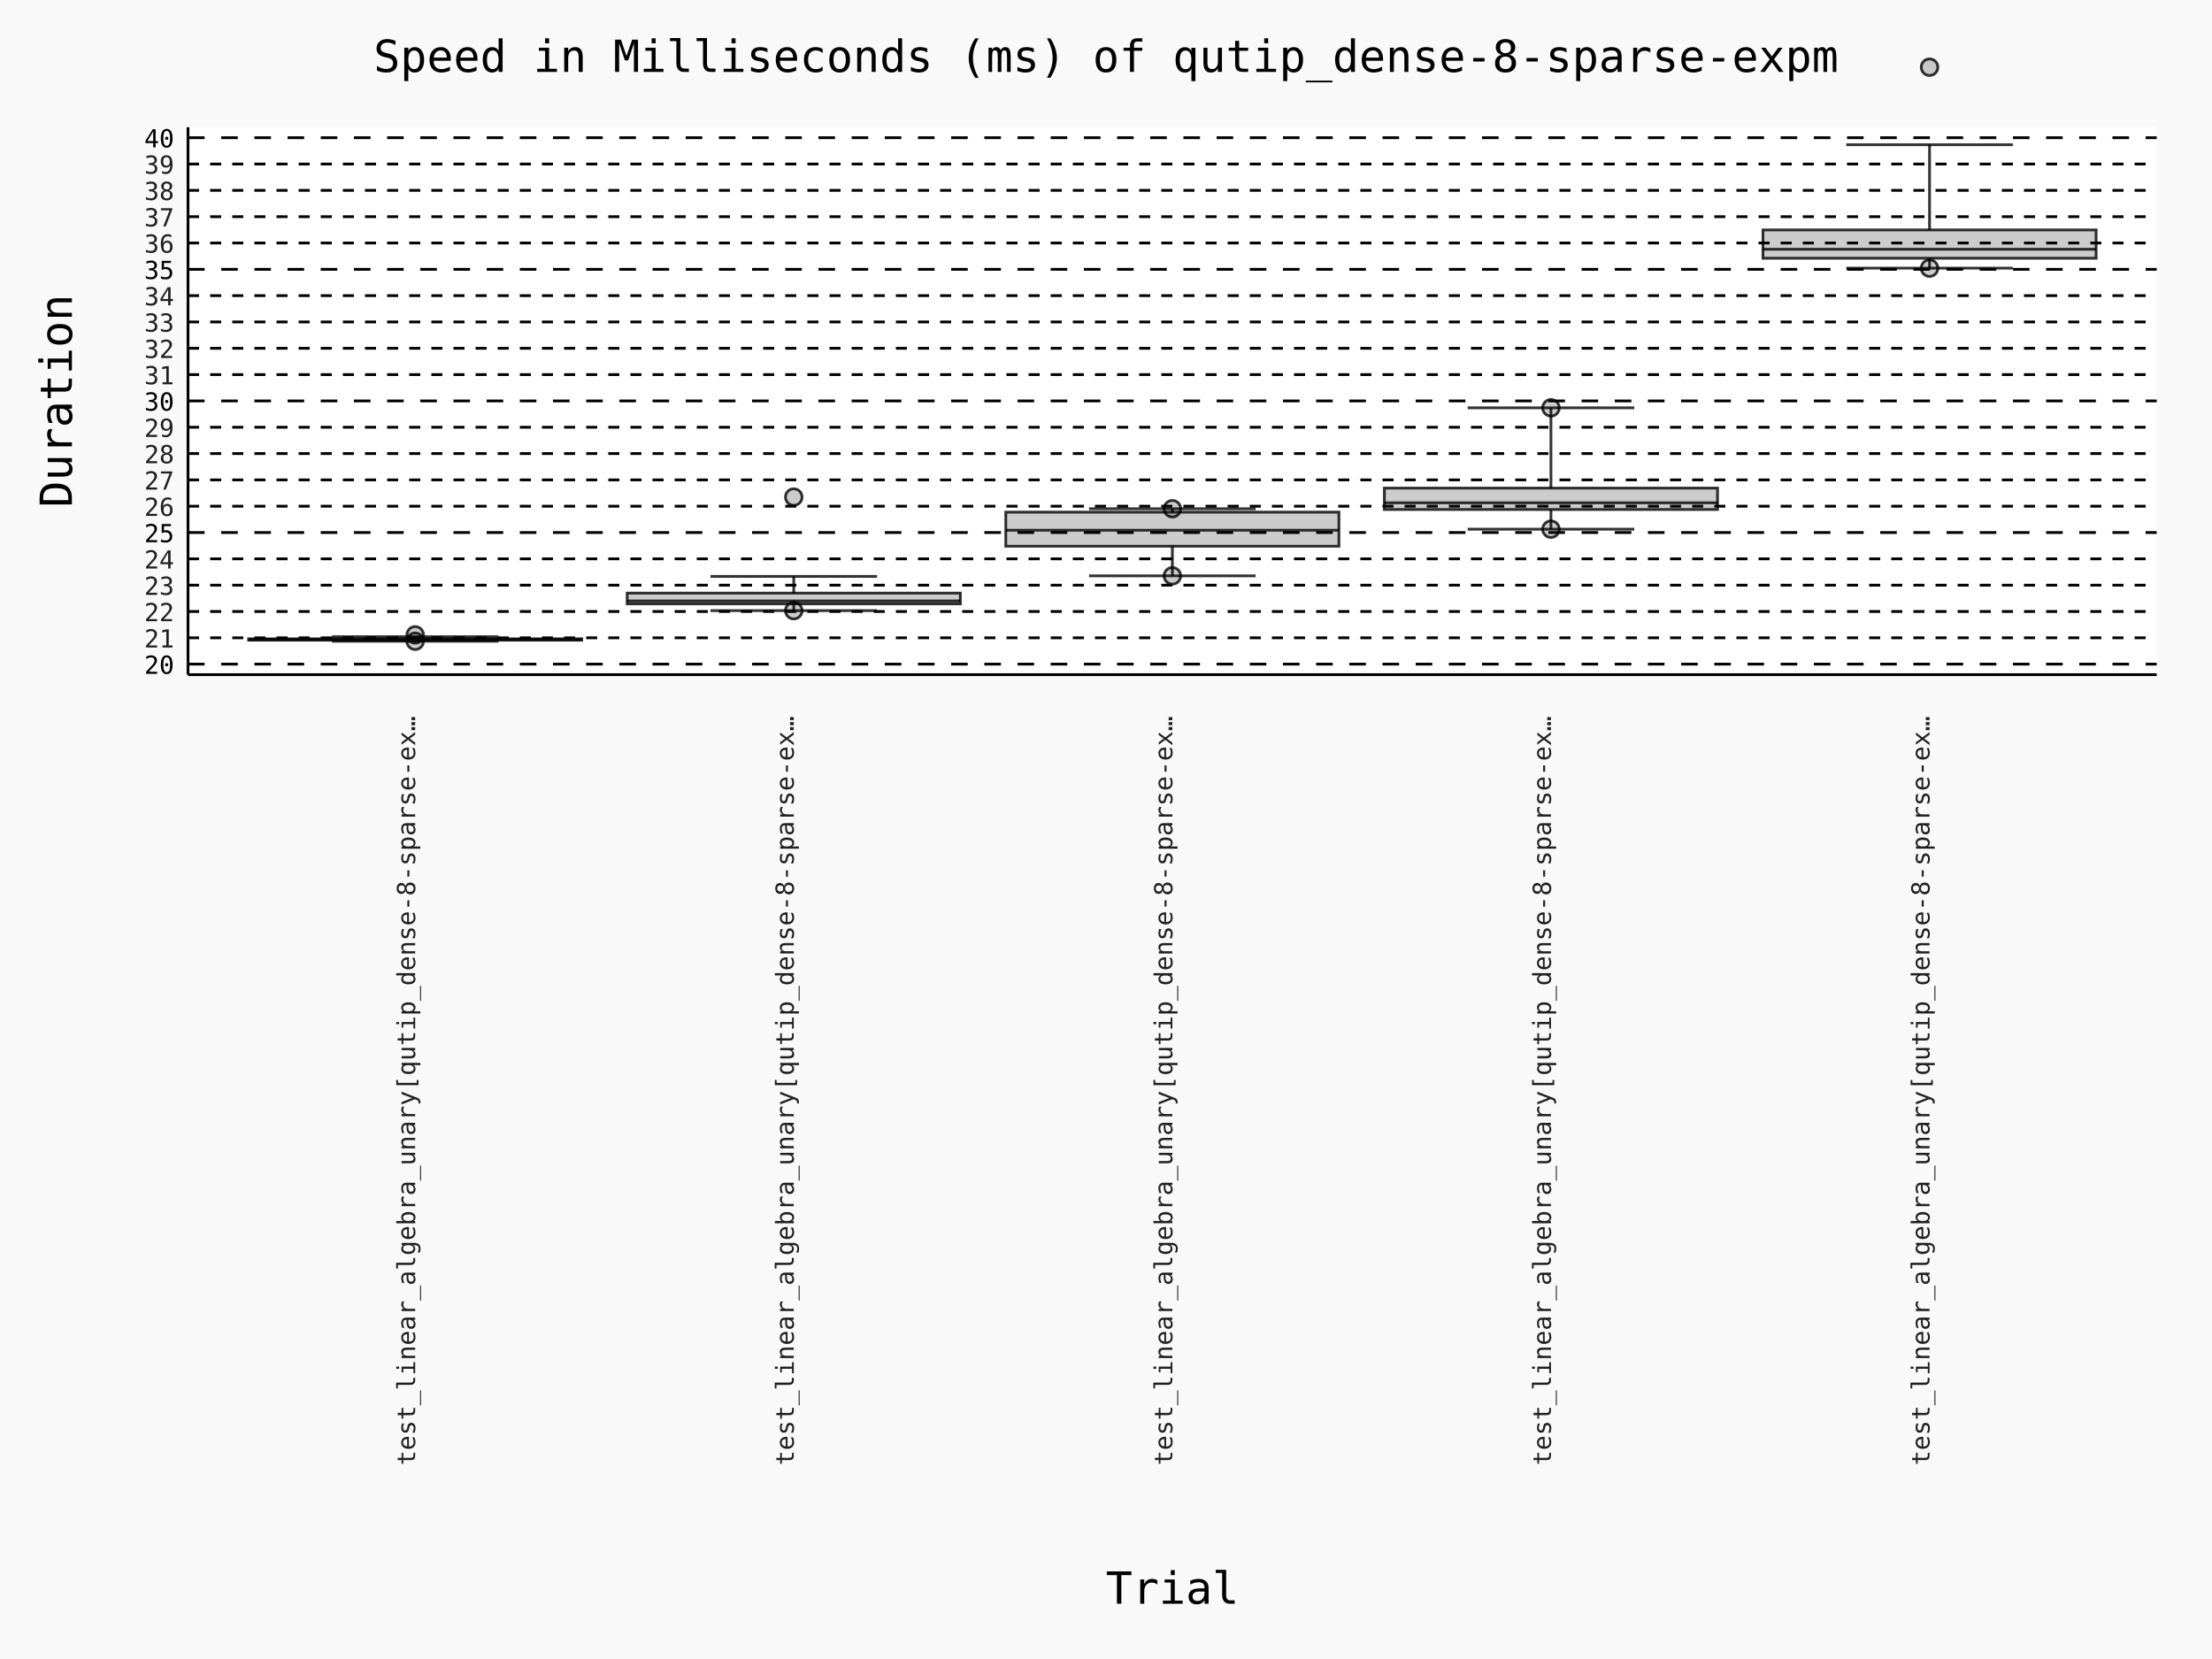
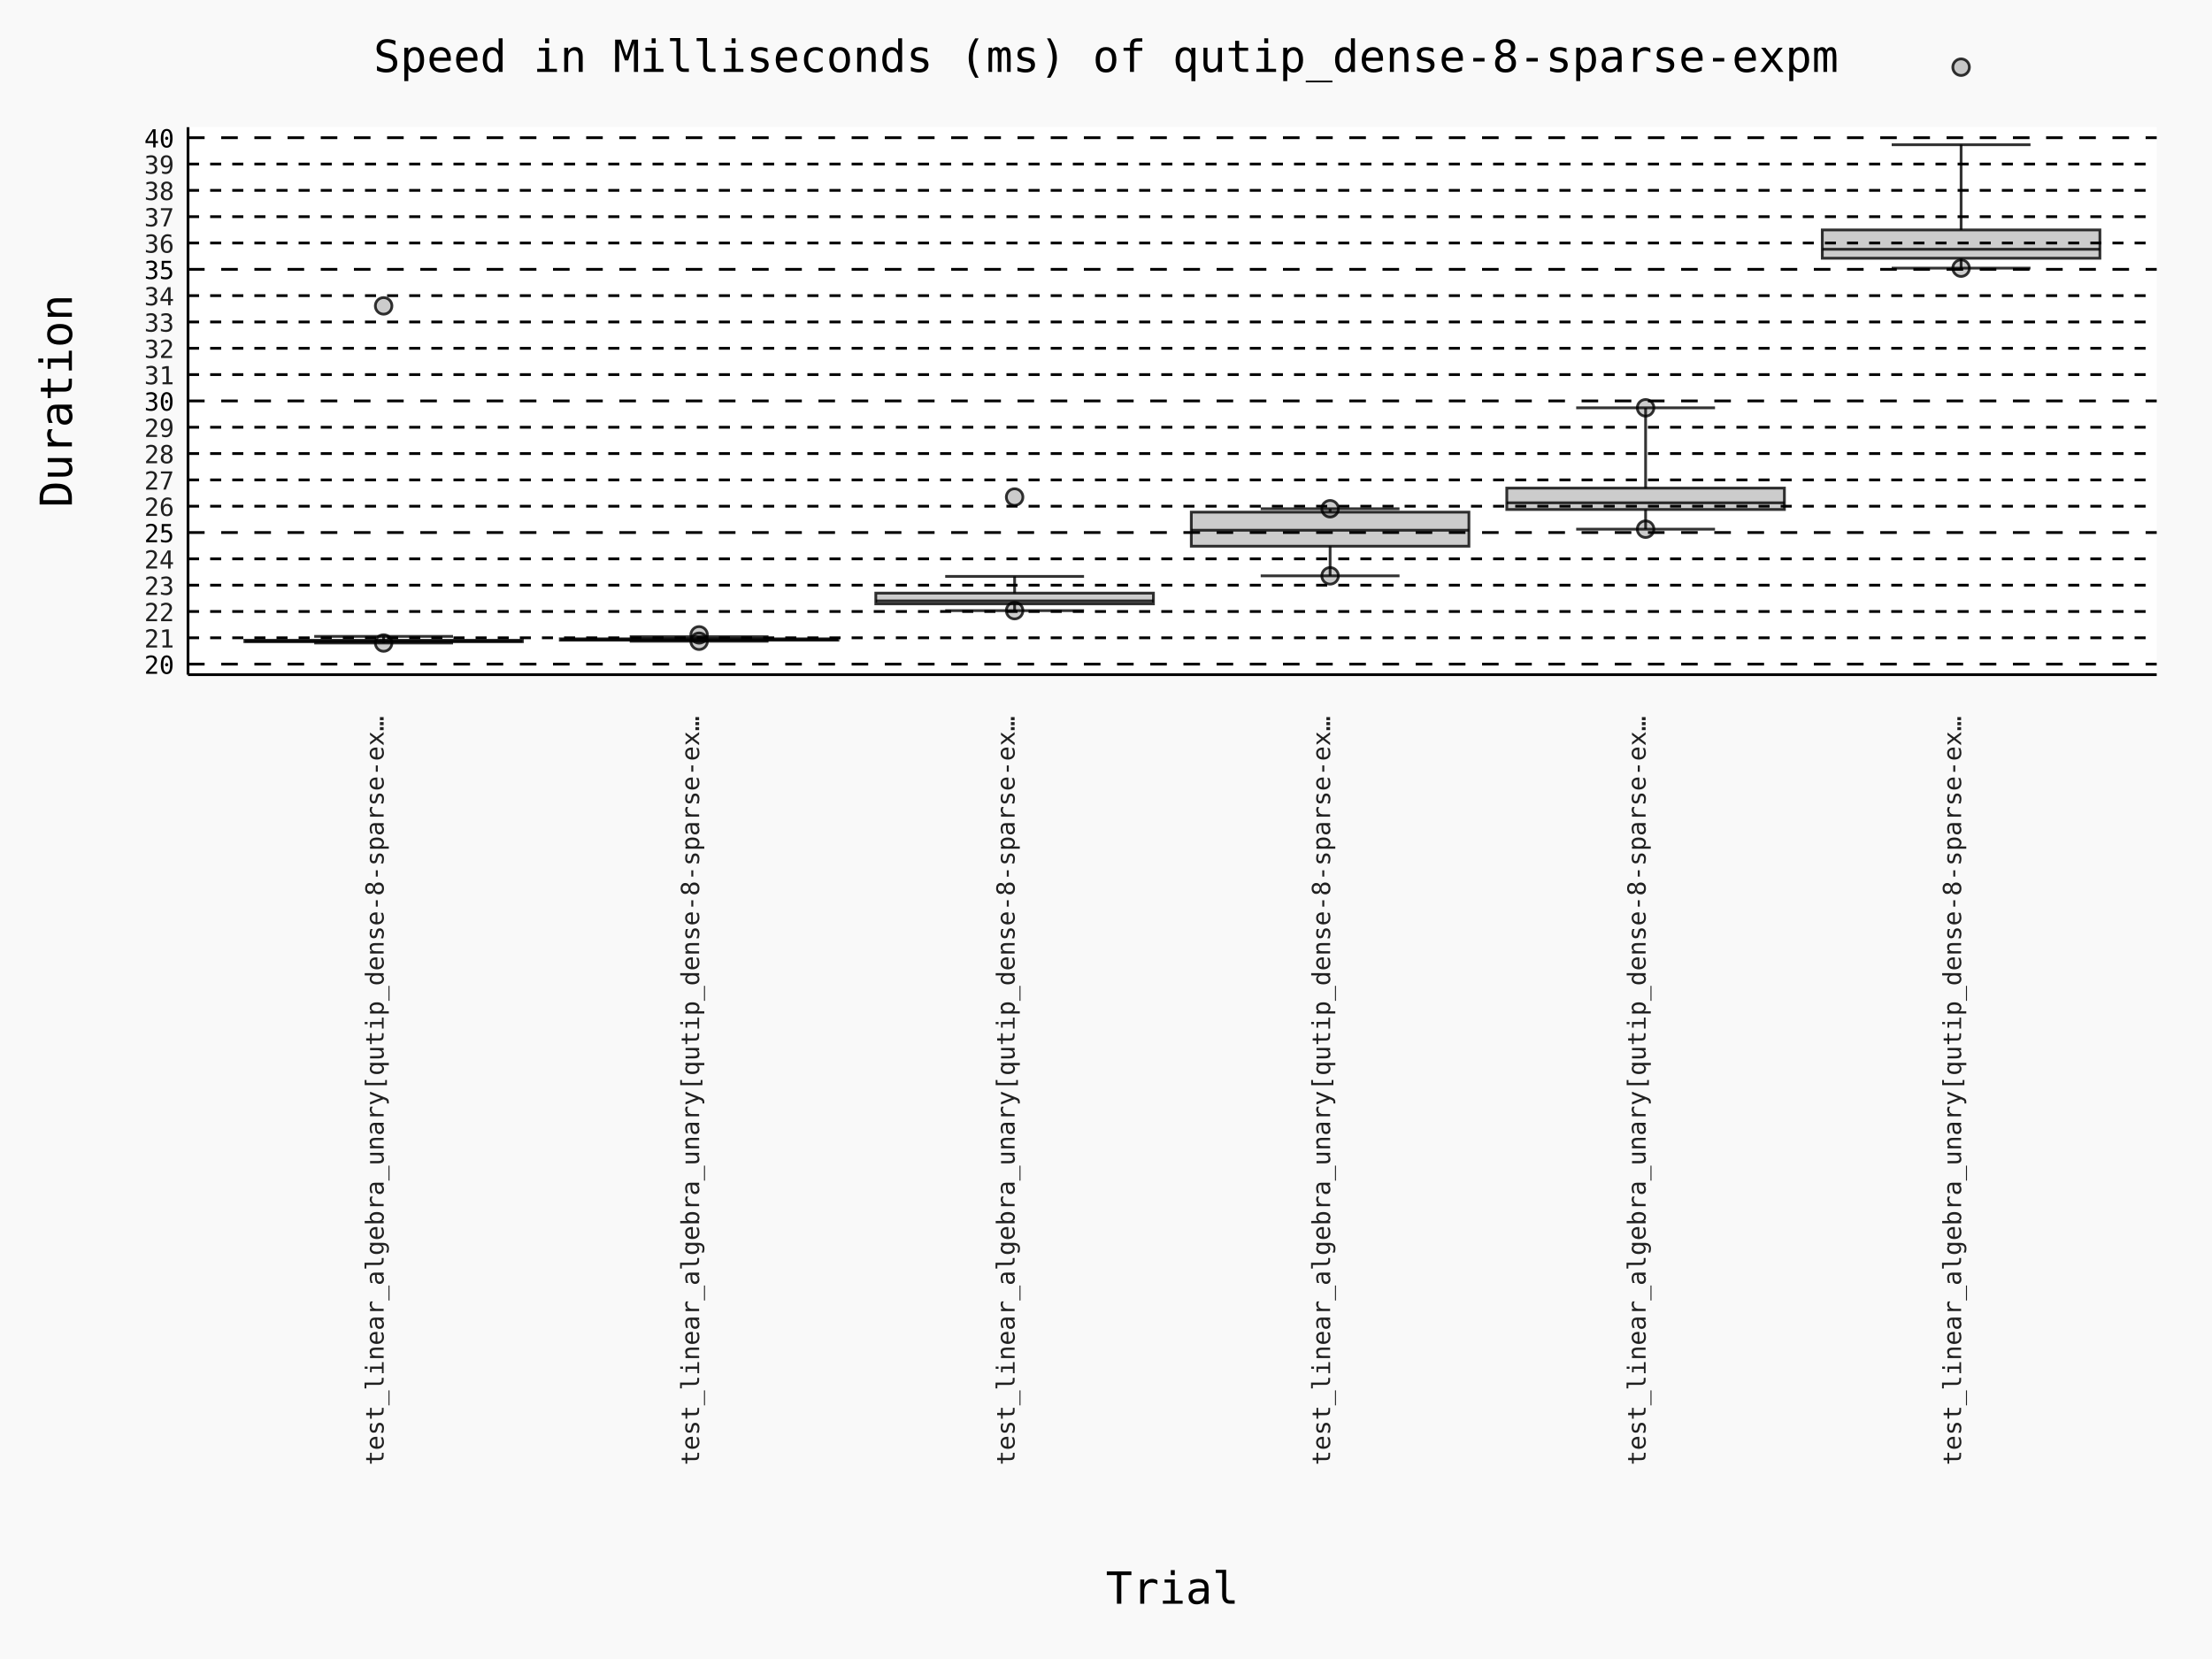
- <svg xmlns="http://www.w3.org/2000/svg" id="chart-bfe42845-8ac8-4f68-b92e-f131b10ce204" class="pygal-chart" viewBox="0 0 800 600">
+ <svg xmlns="http://www.w3.org/2000/svg" id="chart-330ae453-8037-4413-8809-b2a9f167f632" class="pygal-chart" viewBox="0 0 800 600">
  <defs>
-     <style type="text/css">#chart-bfe42845-8ac8-4f68-b92e-f131b10ce204{-webkit-user-select:none;-webkit-font-smoothing:antialiased;font-family:Consolas,"Deja Vu Sans Mono","Bitstream Vera Sans Mono","Courier New",monospace}#chart-bfe42845-8ac8-4f68-b92e-f131b10ce204 .title{font-family:Consolas,"Deja Vu Sans Mono","Bitstream Vera Sans Mono","Courier New",monospace;font-size:16px}#chart-bfe42845-8ac8-4f68-b92e-f131b10ce204 .legends .legend text{font-family:Consolas,"Deja Vu Sans Mono","Bitstream Vera Sans Mono","Courier New",monospace;font-size:14px}#chart-bfe42845-8ac8-4f68-b92e-f131b10ce204 .axis text{font-family:Consolas,"Deja Vu Sans Mono","Bitstream Vera Sans Mono","Courier New",monospace;font-size:10px}#chart-bfe42845-8ac8-4f68-b92e-f131b10ce204 .axis text.major{font-family:Consolas,"Deja Vu Sans Mono","Bitstream Vera Sans Mono","Courier New",monospace;font-size:10px}#chart-bfe42845-8ac8-4f68-b92e-f131b10ce204 .text-overlay text.value{font-family:Consolas,"Deja Vu Sans Mono","Bitstream Vera Sans Mono","Courier New",monospace;font-size:16px}#chart-bfe42845-8ac8-4f68-b92e-f131b10ce204 .text-overlay text.label{font-family:Consolas,"Deja Vu Sans Mono","Bitstream Vera Sans Mono","Courier New",monospace;font-size:10px}#chart-bfe42845-8ac8-4f68-b92e-f131b10ce204 .tooltip{font-family:Consolas,"Deja Vu Sans Mono","Bitstream Vera Sans Mono","Courier New",monospace;font-size:14px}#chart-bfe42845-8ac8-4f68-b92e-f131b10ce204 text.no_data{font-family:Consolas,"Deja Vu Sans Mono","Bitstream Vera Sans Mono","Courier New",monospace;font-size:64px}
- #chart-bfe42845-8ac8-4f68-b92e-f131b10ce204{background-color:rgba(249,249,249,1)}#chart-bfe42845-8ac8-4f68-b92e-f131b10ce204 path,#chart-bfe42845-8ac8-4f68-b92e-f131b10ce204 line,#chart-bfe42845-8ac8-4f68-b92e-f131b10ce204 rect,#chart-bfe42845-8ac8-4f68-b92e-f131b10ce204 circle{-webkit-transition:150ms;-moz-transition:150ms;transition:150ms}#chart-bfe42845-8ac8-4f68-b92e-f131b10ce204 .graph &gt; .background{fill:rgba(249,249,249,1)}#chart-bfe42845-8ac8-4f68-b92e-f131b10ce204 .plot &gt; .background{fill:rgba(255,255,255,1)}#chart-bfe42845-8ac8-4f68-b92e-f131b10ce204 .graph{fill:rgba(0,0,0,.87)}#chart-bfe42845-8ac8-4f68-b92e-f131b10ce204 text.no_data{fill:rgba(0,0,0,1)}#chart-bfe42845-8ac8-4f68-b92e-f131b10ce204 .title{fill:rgba(0,0,0,1)}#chart-bfe42845-8ac8-4f68-b92e-f131b10ce204 .legends .legend text{fill:rgba(0,0,0,.87)}#chart-bfe42845-8ac8-4f68-b92e-f131b10ce204 .legends .legend:hover text{fill:rgba(0,0,0,1)}#chart-bfe42845-8ac8-4f68-b92e-f131b10ce204 .axis .line{stroke:rgba(0,0,0,1)}#chart-bfe42845-8ac8-4f68-b92e-f131b10ce204 .axis .guide.line{stroke:rgba(0,0,0,.54)}#chart-bfe42845-8ac8-4f68-b92e-f131b10ce204 .axis .major.line{stroke:rgba(0,0,0,.87)}#chart-bfe42845-8ac8-4f68-b92e-f131b10ce204 .axis text.major{fill:rgba(0,0,0,1)}#chart-bfe42845-8ac8-4f68-b92e-f131b10ce204 .axis.y .guides:hover .guide.line,#chart-bfe42845-8ac8-4f68-b92e-f131b10ce204 .line-graph .axis.x .guides:hover .guide.line,#chart-bfe42845-8ac8-4f68-b92e-f131b10ce204 .stackedline-graph .axis.x .guides:hover .guide.line,#chart-bfe42845-8ac8-4f68-b92e-f131b10ce204 .xy-graph .axis.x .guides:hover .guide.line{stroke:rgba(0,0,0,1)}#chart-bfe42845-8ac8-4f68-b92e-f131b10ce204 .axis .guides:hover text{fill:rgba(0,0,0,1)}#chart-bfe42845-8ac8-4f68-b92e-f131b10ce204 .reactive{fill-opacity:.7;stroke-opacity:.8;stroke-width:1}#chart-bfe42845-8ac8-4f68-b92e-f131b10ce204 .ci{stroke:rgba(0,0,0,.87)}#chart-bfe42845-8ac8-4f68-b92e-f131b10ce204 .reactive.active,#chart-bfe42845-8ac8-4f68-b92e-f131b10ce204 .active .reactive{fill-opacity:.8;stroke-opacity:.9;stroke-width:4}#chart-bfe42845-8ac8-4f68-b92e-f131b10ce204 .ci .reactive.active{stroke-width:1.5}#chart-bfe42845-8ac8-4f68-b92e-f131b10ce204 .series text{fill:rgba(0,0,0,1)}#chart-bfe42845-8ac8-4f68-b92e-f131b10ce204 .tooltip rect{fill:rgba(255,255,255,1);stroke:rgba(0,0,0,1);-webkit-transition:opacity 150ms;-moz-transition:opacity 150ms;transition:opacity 150ms}#chart-bfe42845-8ac8-4f68-b92e-f131b10ce204 .tooltip .label{fill:rgba(0,0,0,.87)}#chart-bfe42845-8ac8-4f68-b92e-f131b10ce204 .tooltip .label{fill:rgba(0,0,0,.87)}#chart-bfe42845-8ac8-4f68-b92e-f131b10ce204 .tooltip .legend{font-size:.8em;fill:rgba(0,0,0,.54)}#chart-bfe42845-8ac8-4f68-b92e-f131b10ce204 .tooltip .x_label{font-size:.6em;fill:rgba(0,0,0,1)}#chart-bfe42845-8ac8-4f68-b92e-f131b10ce204 .tooltip .xlink{font-size:.5em;text-decoration:underline}#chart-bfe42845-8ac8-4f68-b92e-f131b10ce204 .tooltip .value{font-size:1.5em}#chart-bfe42845-8ac8-4f68-b92e-f131b10ce204 .bound{font-size:.5em}#chart-bfe42845-8ac8-4f68-b92e-f131b10ce204 .max-value{font-size:.75em;fill:rgba(0,0,0,.54)}#chart-bfe42845-8ac8-4f68-b92e-f131b10ce204 .map-element{fill:rgba(255,255,255,1);stroke:rgba(0,0,0,.54) !important}#chart-bfe42845-8ac8-4f68-b92e-f131b10ce204 .map-element .reactive{fill-opacity:inherit;stroke-opacity:inherit}#chart-bfe42845-8ac8-4f68-b92e-f131b10ce204 .color-0,#chart-bfe42845-8ac8-4f68-b92e-f131b10ce204 .color-0 a:visited{stroke:#000000;fill:#000000}#chart-bfe42845-8ac8-4f68-b92e-f131b10ce204 .color-1,#chart-bfe42845-8ac8-4f68-b92e-f131b10ce204 .color-1 a:visited{stroke:#000000;fill:#000000}#chart-bfe42845-8ac8-4f68-b92e-f131b10ce204 .color-2,#chart-bfe42845-8ac8-4f68-b92e-f131b10ce204 .color-2 a:visited{stroke:#000000;fill:#000000}#chart-bfe42845-8ac8-4f68-b92e-f131b10ce204 .color-3,#chart-bfe42845-8ac8-4f68-b92e-f131b10ce204 .color-3 a:visited{stroke:#000000;fill:#000000}#chart-bfe42845-8ac8-4f68-b92e-f131b10ce204 .color-4,#chart-bfe42845-8ac8-4f68-b92e-f131b10ce204 .color-4 a:visited{stroke:#000000;fill:#000000}#chart-bfe42845-8ac8-4f68-b92e-f131b10ce204 .text-overlay .color-0 text{fill:white}#chart-bfe42845-8ac8-4f68-b92e-f131b10ce204 .text-overlay .color-1 text{fill:white}#chart-bfe42845-8ac8-4f68-b92e-f131b10ce204 .text-overlay .color-2 text{fill:white}#chart-bfe42845-8ac8-4f68-b92e-f131b10ce204 .text-overlay .color-3 text{fill:white}#chart-bfe42845-8ac8-4f68-b92e-f131b10ce204 .text-overlay .color-4 text{fill:white}
- #chart-bfe42845-8ac8-4f68-b92e-f131b10ce204 text.no_data{text-anchor:middle}#chart-bfe42845-8ac8-4f68-b92e-f131b10ce204 .guide.line{fill:none}#chart-bfe42845-8ac8-4f68-b92e-f131b10ce204 .centered{text-anchor:middle}#chart-bfe42845-8ac8-4f68-b92e-f131b10ce204 .title{text-anchor:middle}#chart-bfe42845-8ac8-4f68-b92e-f131b10ce204 .legends .legend text{fill-opacity:1}#chart-bfe42845-8ac8-4f68-b92e-f131b10ce204 .axis.x text{text-anchor:middle}#chart-bfe42845-8ac8-4f68-b92e-f131b10ce204 .axis.x:not(.web) text[transform]{text-anchor:start}#chart-bfe42845-8ac8-4f68-b92e-f131b10ce204 .axis.x:not(.web) text[transform].backwards{text-anchor:end}#chart-bfe42845-8ac8-4f68-b92e-f131b10ce204 .axis.y text{text-anchor:end}#chart-bfe42845-8ac8-4f68-b92e-f131b10ce204 .axis.y text[transform].backwards{text-anchor:start}#chart-bfe42845-8ac8-4f68-b92e-f131b10ce204 .axis.y2 text{text-anchor:start}#chart-bfe42845-8ac8-4f68-b92e-f131b10ce204 .axis.y2 text[transform].backwards{text-anchor:end}#chart-bfe42845-8ac8-4f68-b92e-f131b10ce204 .axis .guide.line{stroke-dasharray:4,4;stroke:black}#chart-bfe42845-8ac8-4f68-b92e-f131b10ce204 .axis .major.guide.line{stroke-dasharray:6,6;stroke:black}#chart-bfe42845-8ac8-4f68-b92e-f131b10ce204 .horizontal .axis.y .guide.line,#chart-bfe42845-8ac8-4f68-b92e-f131b10ce204 .horizontal .axis.y2 .guide.line,#chart-bfe42845-8ac8-4f68-b92e-f131b10ce204 .vertical .axis.x .guide.line{opacity:0}#chart-bfe42845-8ac8-4f68-b92e-f131b10ce204 .horizontal .axis.always_show .guide.line,#chart-bfe42845-8ac8-4f68-b92e-f131b10ce204 .vertical .axis.always_show .guide.line{opacity:1 !important}#chart-bfe42845-8ac8-4f68-b92e-f131b10ce204 .axis.y .guides:hover .guide.line,#chart-bfe42845-8ac8-4f68-b92e-f131b10ce204 .axis.y2 .guides:hover .guide.line,#chart-bfe42845-8ac8-4f68-b92e-f131b10ce204 .axis.x .guides:hover .guide.line{opacity:1}#chart-bfe42845-8ac8-4f68-b92e-f131b10ce204 .axis .guides:hover text{opacity:1}#chart-bfe42845-8ac8-4f68-b92e-f131b10ce204 .nofill{fill:none}#chart-bfe42845-8ac8-4f68-b92e-f131b10ce204 .subtle-fill{fill-opacity:.2}#chart-bfe42845-8ac8-4f68-b92e-f131b10ce204 .dot{stroke-width:1px;fill-opacity:1;stroke-opacity:1}#chart-bfe42845-8ac8-4f68-b92e-f131b10ce204 .dot.active{stroke-width:5px}#chart-bfe42845-8ac8-4f68-b92e-f131b10ce204 .dot.negative{fill:transparent}#chart-bfe42845-8ac8-4f68-b92e-f131b10ce204 text,#chart-bfe42845-8ac8-4f68-b92e-f131b10ce204 tspan{stroke:none !important}#chart-bfe42845-8ac8-4f68-b92e-f131b10ce204 .series text.active{opacity:1}#chart-bfe42845-8ac8-4f68-b92e-f131b10ce204 .tooltip rect{fill-opacity:.95;stroke-width:.5}#chart-bfe42845-8ac8-4f68-b92e-f131b10ce204 .tooltip text{fill-opacity:1}#chart-bfe42845-8ac8-4f68-b92e-f131b10ce204 .showable{visibility:hidden}#chart-bfe42845-8ac8-4f68-b92e-f131b10ce204 .showable.shown{visibility:visible}#chart-bfe42845-8ac8-4f68-b92e-f131b10ce204 .gauge-background{fill:rgba(229,229,229,1);stroke:none}#chart-bfe42845-8ac8-4f68-b92e-f131b10ce204 .bg-lines{stroke:rgba(249,249,249,1);stroke-width:2px}
+     <style type="text/css">#chart-330ae453-8037-4413-8809-b2a9f167f632{-webkit-user-select:none;-webkit-font-smoothing:antialiased;font-family:Consolas,"Deja Vu Sans Mono","Bitstream Vera Sans Mono","Courier New",monospace}#chart-330ae453-8037-4413-8809-b2a9f167f632 .title{font-family:Consolas,"Deja Vu Sans Mono","Bitstream Vera Sans Mono","Courier New",monospace;font-size:16px}#chart-330ae453-8037-4413-8809-b2a9f167f632 .legends .legend text{font-family:Consolas,"Deja Vu Sans Mono","Bitstream Vera Sans Mono","Courier New",monospace;font-size:14px}#chart-330ae453-8037-4413-8809-b2a9f167f632 .axis text{font-family:Consolas,"Deja Vu Sans Mono","Bitstream Vera Sans Mono","Courier New",monospace;font-size:10px}#chart-330ae453-8037-4413-8809-b2a9f167f632 .axis text.major{font-family:Consolas,"Deja Vu Sans Mono","Bitstream Vera Sans Mono","Courier New",monospace;font-size:10px}#chart-330ae453-8037-4413-8809-b2a9f167f632 .text-overlay text.value{font-family:Consolas,"Deja Vu Sans Mono","Bitstream Vera Sans Mono","Courier New",monospace;font-size:16px}#chart-330ae453-8037-4413-8809-b2a9f167f632 .text-overlay text.label{font-family:Consolas,"Deja Vu Sans Mono","Bitstream Vera Sans Mono","Courier New",monospace;font-size:10px}#chart-330ae453-8037-4413-8809-b2a9f167f632 .tooltip{font-family:Consolas,"Deja Vu Sans Mono","Bitstream Vera Sans Mono","Courier New",monospace;font-size:14px}#chart-330ae453-8037-4413-8809-b2a9f167f632 text.no_data{font-family:Consolas,"Deja Vu Sans Mono","Bitstream Vera Sans Mono","Courier New",monospace;font-size:64px}
+ #chart-330ae453-8037-4413-8809-b2a9f167f632{background-color:rgba(249,249,249,1)}#chart-330ae453-8037-4413-8809-b2a9f167f632 path,#chart-330ae453-8037-4413-8809-b2a9f167f632 line,#chart-330ae453-8037-4413-8809-b2a9f167f632 rect,#chart-330ae453-8037-4413-8809-b2a9f167f632 circle{-webkit-transition:150ms;-moz-transition:150ms;transition:150ms}#chart-330ae453-8037-4413-8809-b2a9f167f632 .graph &gt; .background{fill:rgba(249,249,249,1)}#chart-330ae453-8037-4413-8809-b2a9f167f632 .plot &gt; .background{fill:rgba(255,255,255,1)}#chart-330ae453-8037-4413-8809-b2a9f167f632 .graph{fill:rgba(0,0,0,.87)}#chart-330ae453-8037-4413-8809-b2a9f167f632 text.no_data{fill:rgba(0,0,0,1)}#chart-330ae453-8037-4413-8809-b2a9f167f632 .title{fill:rgba(0,0,0,1)}#chart-330ae453-8037-4413-8809-b2a9f167f632 .legends .legend text{fill:rgba(0,0,0,.87)}#chart-330ae453-8037-4413-8809-b2a9f167f632 .legends .legend:hover text{fill:rgba(0,0,0,1)}#chart-330ae453-8037-4413-8809-b2a9f167f632 .axis .line{stroke:rgba(0,0,0,1)}#chart-330ae453-8037-4413-8809-b2a9f167f632 .axis .guide.line{stroke:rgba(0,0,0,.54)}#chart-330ae453-8037-4413-8809-b2a9f167f632 .axis .major.line{stroke:rgba(0,0,0,.87)}#chart-330ae453-8037-4413-8809-b2a9f167f632 .axis text.major{fill:rgba(0,0,0,1)}#chart-330ae453-8037-4413-8809-b2a9f167f632 .axis.y .guides:hover .guide.line,#chart-330ae453-8037-4413-8809-b2a9f167f632 .line-graph .axis.x .guides:hover .guide.line,#chart-330ae453-8037-4413-8809-b2a9f167f632 .stackedline-graph .axis.x .guides:hover .guide.line,#chart-330ae453-8037-4413-8809-b2a9f167f632 .xy-graph .axis.x .guides:hover .guide.line{stroke:rgba(0,0,0,1)}#chart-330ae453-8037-4413-8809-b2a9f167f632 .axis .guides:hover text{fill:rgba(0,0,0,1)}#chart-330ae453-8037-4413-8809-b2a9f167f632 .reactive{fill-opacity:.7;stroke-opacity:.8;stroke-width:1}#chart-330ae453-8037-4413-8809-b2a9f167f632 .ci{stroke:rgba(0,0,0,.87)}#chart-330ae453-8037-4413-8809-b2a9f167f632 .reactive.active,#chart-330ae453-8037-4413-8809-b2a9f167f632 .active .reactive{fill-opacity:.8;stroke-opacity:.9;stroke-width:4}#chart-330ae453-8037-4413-8809-b2a9f167f632 .ci .reactive.active{stroke-width:1.5}#chart-330ae453-8037-4413-8809-b2a9f167f632 .series text{fill:rgba(0,0,0,1)}#chart-330ae453-8037-4413-8809-b2a9f167f632 .tooltip rect{fill:rgba(255,255,255,1);stroke:rgba(0,0,0,1);-webkit-transition:opacity 150ms;-moz-transition:opacity 150ms;transition:opacity 150ms}#chart-330ae453-8037-4413-8809-b2a9f167f632 .tooltip .label{fill:rgba(0,0,0,.87)}#chart-330ae453-8037-4413-8809-b2a9f167f632 .tooltip .label{fill:rgba(0,0,0,.87)}#chart-330ae453-8037-4413-8809-b2a9f167f632 .tooltip .legend{font-size:.8em;fill:rgba(0,0,0,.54)}#chart-330ae453-8037-4413-8809-b2a9f167f632 .tooltip .x_label{font-size:.6em;fill:rgba(0,0,0,1)}#chart-330ae453-8037-4413-8809-b2a9f167f632 .tooltip .xlink{font-size:.5em;text-decoration:underline}#chart-330ae453-8037-4413-8809-b2a9f167f632 .tooltip .value{font-size:1.5em}#chart-330ae453-8037-4413-8809-b2a9f167f632 .bound{font-size:.5em}#chart-330ae453-8037-4413-8809-b2a9f167f632 .max-value{font-size:.75em;fill:rgba(0,0,0,.54)}#chart-330ae453-8037-4413-8809-b2a9f167f632 .map-element{fill:rgba(255,255,255,1);stroke:rgba(0,0,0,.54) !important}#chart-330ae453-8037-4413-8809-b2a9f167f632 .map-element .reactive{fill-opacity:inherit;stroke-opacity:inherit}#chart-330ae453-8037-4413-8809-b2a9f167f632 .color-0,#chart-330ae453-8037-4413-8809-b2a9f167f632 .color-0 a:visited{stroke:#000000;fill:#000000}#chart-330ae453-8037-4413-8809-b2a9f167f632 .color-1,#chart-330ae453-8037-4413-8809-b2a9f167f632 .color-1 a:visited{stroke:#000000;fill:#000000}#chart-330ae453-8037-4413-8809-b2a9f167f632 .color-2,#chart-330ae453-8037-4413-8809-b2a9f167f632 .color-2 a:visited{stroke:#000000;fill:#000000}#chart-330ae453-8037-4413-8809-b2a9f167f632 .color-3,#chart-330ae453-8037-4413-8809-b2a9f167f632 .color-3 a:visited{stroke:#000000;fill:#000000}#chart-330ae453-8037-4413-8809-b2a9f167f632 .color-4,#chart-330ae453-8037-4413-8809-b2a9f167f632 .color-4 a:visited{stroke:#000000;fill:#000000}#chart-330ae453-8037-4413-8809-b2a9f167f632 .color-5,#chart-330ae453-8037-4413-8809-b2a9f167f632 .color-5 a:visited{stroke:#000000;fill:#000000}#chart-330ae453-8037-4413-8809-b2a9f167f632 .text-overlay .color-0 text{fill:white}#chart-330ae453-8037-4413-8809-b2a9f167f632 .text-overlay .color-1 text{fill:white}#chart-330ae453-8037-4413-8809-b2a9f167f632 .text-overlay .color-2 text{fill:white}#chart-330ae453-8037-4413-8809-b2a9f167f632 .text-overlay .color-3 text{fill:white}#chart-330ae453-8037-4413-8809-b2a9f167f632 .text-overlay .color-4 text{fill:white}#chart-330ae453-8037-4413-8809-b2a9f167f632 .text-overlay .color-5 text{fill:white}
+ #chart-330ae453-8037-4413-8809-b2a9f167f632 text.no_data{text-anchor:middle}#chart-330ae453-8037-4413-8809-b2a9f167f632 .guide.line{fill:none}#chart-330ae453-8037-4413-8809-b2a9f167f632 .centered{text-anchor:middle}#chart-330ae453-8037-4413-8809-b2a9f167f632 .title{text-anchor:middle}#chart-330ae453-8037-4413-8809-b2a9f167f632 .legends .legend text{fill-opacity:1}#chart-330ae453-8037-4413-8809-b2a9f167f632 .axis.x text{text-anchor:middle}#chart-330ae453-8037-4413-8809-b2a9f167f632 .axis.x:not(.web) text[transform]{text-anchor:start}#chart-330ae453-8037-4413-8809-b2a9f167f632 .axis.x:not(.web) text[transform].backwards{text-anchor:end}#chart-330ae453-8037-4413-8809-b2a9f167f632 .axis.y text{text-anchor:end}#chart-330ae453-8037-4413-8809-b2a9f167f632 .axis.y text[transform].backwards{text-anchor:start}#chart-330ae453-8037-4413-8809-b2a9f167f632 .axis.y2 text{text-anchor:start}#chart-330ae453-8037-4413-8809-b2a9f167f632 .axis.y2 text[transform].backwards{text-anchor:end}#chart-330ae453-8037-4413-8809-b2a9f167f632 .axis .guide.line{stroke-dasharray:4,4;stroke:black}#chart-330ae453-8037-4413-8809-b2a9f167f632 .axis .major.guide.line{stroke-dasharray:6,6;stroke:black}#chart-330ae453-8037-4413-8809-b2a9f167f632 .horizontal .axis.y .guide.line,#chart-330ae453-8037-4413-8809-b2a9f167f632 .horizontal .axis.y2 .guide.line,#chart-330ae453-8037-4413-8809-b2a9f167f632 .vertical .axis.x .guide.line{opacity:0}#chart-330ae453-8037-4413-8809-b2a9f167f632 .horizontal .axis.always_show .guide.line,#chart-330ae453-8037-4413-8809-b2a9f167f632 .vertical .axis.always_show .guide.line{opacity:1 !important}#chart-330ae453-8037-4413-8809-b2a9f167f632 .axis.y .guides:hover .guide.line,#chart-330ae453-8037-4413-8809-b2a9f167f632 .axis.y2 .guides:hover .guide.line,#chart-330ae453-8037-4413-8809-b2a9f167f632 .axis.x .guides:hover .guide.line{opacity:1}#chart-330ae453-8037-4413-8809-b2a9f167f632 .axis .guides:hover text{opacity:1}#chart-330ae453-8037-4413-8809-b2a9f167f632 .nofill{fill:none}#chart-330ae453-8037-4413-8809-b2a9f167f632 .subtle-fill{fill-opacity:.2}#chart-330ae453-8037-4413-8809-b2a9f167f632 .dot{stroke-width:1px;fill-opacity:1;stroke-opacity:1}#chart-330ae453-8037-4413-8809-b2a9f167f632 .dot.active{stroke-width:5px}#chart-330ae453-8037-4413-8809-b2a9f167f632 .dot.negative{fill:transparent}#chart-330ae453-8037-4413-8809-b2a9f167f632 text,#chart-330ae453-8037-4413-8809-b2a9f167f632 tspan{stroke:none !important}#chart-330ae453-8037-4413-8809-b2a9f167f632 .series text.active{opacity:1}#chart-330ae453-8037-4413-8809-b2a9f167f632 .tooltip rect{fill-opacity:.95;stroke-width:.5}#chart-330ae453-8037-4413-8809-b2a9f167f632 .tooltip text{fill-opacity:1}#chart-330ae453-8037-4413-8809-b2a9f167f632 .showable{visibility:hidden}#chart-330ae453-8037-4413-8809-b2a9f167f632 .showable.shown{visibility:visible}#chart-330ae453-8037-4413-8809-b2a9f167f632 .gauge-background{fill:rgba(229,229,229,1);stroke:none}#chart-330ae453-8037-4413-8809-b2a9f167f632 .bg-lines{stroke:rgba(249,249,249,1);stroke-width:2px}
.tooltip .value{font-size:1em !important}.axis text{font-size:9px !important}</style>
  </defs>
  <g class="graph custombox-graph vertical">
    <rect x="0" y="0" width="800" height="600" class="background" />
    <g transform="translate(68, 46)" class="plot">
      <rect x="0" y="0" width="712.0" height="198.0" class="background" />
      <g class="axis y always_show">
        <path d="M0 198 h712" class="line" />
        <g class="guides">
          <path d="M0 194.192 h712" class="major guide line" />
          <text x="-5" y="197.692" class="major">20</text>
        </g>
        <g class="guides">
          <path d="M0 184.673 h712" class="guide line" />
          <text x="-5" y="188.173" class="">21</text>
        </g>
        <g class="guides">
          <path d="M0 175.154 h712" class="guide line" />
          <text x="-5" y="178.654" class="">22</text>
        </g>
        <g class="guides">
          <path d="M0 165.635 h712" class="guide line" />
          <text x="-5" y="169.135" class="">23</text>
        </g>
        <g class="guides">
          <path d="M0 156.115 h712" class="guide line" />
          <text x="-5" y="159.615" class="">24</text>
        </g>
        <g class="guides">
          <path d="M0 146.596 h712" class="major guide line" />
          <text x="-5" y="150.096" class="major">25</text>
        </g>
        <g class="guides">
          <path d="M0 137.077 h712" class="guide line" />
          <text x="-5" y="140.577" class="">26</text>
        </g>
        <g class="guides">
          <path d="M0 127.558 h712" class="guide line" />
          <text x="-5" y="131.058" class="">27</text>
        </g>
        <g class="guides">
          <path d="M0 118.038 h712" class="guide line" />
          <text x="-5" y="121.538" class="">28</text>
        </g>
        <g class="guides">
          <path d="M0 108.519 h712" class="guide line" />
          <text x="-5" y="112.019" class="">29</text>
        </g>
        <g class="guides">
          <path d="M0 99 h712" class="major guide line" />
          <text x="-5" y="102.5" class="major">30</text>
        </g>
        <g class="guides">
          <path d="M0 89.481 h712" class="guide line" />
          <text x="-5" y="92.981" class="">31</text>
        </g>
        <g class="guides">
          <path d="M0 79.962 h712" class="guide line" />
          <text x="-5" y="83.462" class="">32</text>
        </g>
        <g class="guides">
          <path d="M0 70.442 h712" class="guide line" />
          <text x="-5" y="73.942" class="">33</text>
        </g>
        <g class="guides">
          <path d="M0 60.923 h712" class="guide line" />
          <text x="-5" y="64.423" class="">34</text>
        </g>
        <g class="guides">
          <path d="M0 51.404 h712" class="major guide line" />
          <text x="-5" y="54.904" class="major">35</text>
        </g>
        <g class="guides">
          <path d="M0 41.885 h712" class="guide line" />
          <text x="-5" y="45.385" class="">36</text>
        </g>
        <g class="guides">
          <path d="M0 32.365 h712" class="guide line" />
          <text x="-5" y="35.865" class="">37</text>
        </g>
        <g class="guides">
          <path d="M0 22.846 h712" class="guide line" />
          <text x="-5" y="26.346" class="">38</text>
        </g>
        <g class="guides">
          <path d="M0 13.327 h712" class="guide line" />
          <text x="-5" y="16.827" class="">39</text>
        </g>
        <g class="guides">
          <path d="M0 3.808 h712" class="major guide line" />
          <text x="-5" y="7.308" class="major">40</text>
        </g>
      </g>
      <g class="axis x">
        <path d="M0 0 v198" class="line" />
        <g class="guides">
-           <path d="M82.154 0 v198" class="guide line" />
-           <text x="82.154" y="213.0" class="backwards" transform="rotate(270 82.15385 213)">test_linear_algebra_unary[qutip_dense-8-sparse-ex…</text>
-         </g>
-         <g class="guides">
-           <path d="M219.077 0 v198" class="guide line" />
-           <text x="219.077" y="213.0" class="backwards" transform="rotate(270 219.0769 213)">test_linear_algebra_unary[qutip_dense-8-sparse-ex…</text>
-         </g>
-         <g class="guides">
-           <path d="M356 0 v198" class="guide line" />
-           <text x="356.0" y="213.0" class="backwards" transform="rotate(270 356 213)">test_linear_algebra_unary[qutip_dense-8-sparse-ex…</text>
-         </g>
-         <g class="guides">
-           <path d="M492.923 0 v198" class="guide line" />
-           <text x="492.923" y="213.0" class="backwards" transform="rotate(270 492.9231 213)">test_linear_algebra_unary[qutip_dense-8-sparse-ex…</text>
-         </g>
-         <g class="guides">
-           <path d="M629.846 0 v198" class="guide line" />
-           <text x="629.846" y="213.0" class="backwards" transform="rotate(270 629.8462 213)">test_linear_algebra_unary[qutip_dense-8-sparse-ex…</text>
+           <path d="M70.744 0 v198" class="guide line" />
+           <text x="70.744" y="213.0" class="backwards" transform="rotate(270 70.74359 213)">test_linear_algebra_unary[qutip_dense-8-sparse-ex…</text>
+         </g>
+         <g class="guides">
+           <path d="M184.846 0 v198" class="guide line" />
+           <text x="184.846" y="213.0" class="backwards" transform="rotate(270 184.8462 213)">test_linear_algebra_unary[qutip_dense-8-sparse-ex…</text>
+         </g>
+         <g class="guides">
+           <path d="M298.949 0 v198" class="guide line" />
+           <text x="298.949" y="213.0" class="backwards" transform="rotate(270 298.9487 213)">test_linear_algebra_unary[qutip_dense-8-sparse-ex…</text>
+         </g>
+         <g class="guides">
+           <path d="M413.051 0 v198" class="guide line" />
+           <text x="413.051" y="213.0" class="backwards" transform="rotate(270 413.0513 213)">test_linear_algebra_unary[qutip_dense-8-sparse-ex…</text>
+         </g>
+         <g class="guides">
+           <path d="M527.154 0 v198" class="guide line" />
+           <text x="527.154" y="213.0" class="backwards" transform="rotate(270 527.1538 213)">test_linear_algebra_unary[qutip_dense-8-sparse-ex…</text>
+         </g>
+         <g class="guides">
+           <path d="M641.256 0 v198" class="guide line" />
+           <text x="641.256" y="213.0" class="backwards" transform="rotate(270 641.2564 213)">test_linear_algebra_unary[qutip_dense-8-sparse-ex…</text>
        </g>
      </g>
      <g class="series serie-0 color-0">
        <g class="boxes">
          <g class="box">
-             <path stroke-width="3" d="M52.031 185.913 L112.277 185.913" class="reactive tooltip-trigger" />
-             <path stroke-width="3" d="M21.908 185.291 L142.4 185.291" class="reactive tooltip-trigger" />
-             <path stroke-width="3" d="M52.031 184.274 L112.277 184.274" class="reactive tooltip-trigger" />
-             <path stroke-width="2" d="M82.154 185.913 L82.154 185.53" class="reactive tooltip-trigger" />
-             <path stroke-width="2" d="M82.154 184.274 L82.154 185.034" class="reactive tooltip-trigger" />
-             <rect x="21.908" y="185.034" height="0.496" width="120.492" class="subtle-fill reactive tooltip-trigger" />
-             <circle cx="82.154" cy="185.913" r="3" class="subtle-fill reactive tooltip-trigger" />
-             <circle cx="82.154" cy="183.616" r="3" class="subtle-fill reactive tooltip-trigger" />
+             <path stroke-width="3" d="M45.641 186.561 L95.846 186.561" class="reactive tooltip-trigger" />
+             <path stroke-width="3" d="M20.538 185.896 L120.949 185.896" class="reactive tooltip-trigger" />
+             <path stroke-width="3" d="M45.641 184.159 L95.846 184.159" class="reactive tooltip-trigger" />
+             <path stroke-width="2" d="M70.744 186.561 L70.744 186.068" class="reactive tooltip-trigger" />
+             <path stroke-width="2" d="M70.744 184.159 L70.744 185.553" class="reactive tooltip-trigger" />
+             <rect x="20.538" y="185.553" height="0.515" width="100.41" class="subtle-fill reactive tooltip-trigger" />
+             <circle cx="70.744" cy="186.561" r="3" class="subtle-fill reactive tooltip-trigger" />
+             <circle cx="70.744" cy="64.629" r="3" class="subtle-fill reactive tooltip-trigger" />
          </g>
        </g>
      </g>
      <g class="series serie-1 color-1">
        <g class="boxes">
          <g class="box">
-             <path stroke-width="3" d="M188.954 174.844 L249.2 174.844" class="reactive tooltip-trigger" />
-             <path stroke-width="3" d="M158.831 171.335 L279.323 171.335" class="reactive tooltip-trigger" />
-             <path stroke-width="3" d="M188.954 162.462 L249.2 162.462" class="reactive tooltip-trigger" />
-             <path stroke-width="2" d="M219.077 174.844 L219.077 172.399" class="reactive tooltip-trigger" />
-             <path stroke-width="2" d="M219.077 162.462 L219.077 168.507" class="reactive tooltip-trigger" />
-             <rect x="158.831" y="168.507" height="3.892" width="120.492" class="subtle-fill reactive tooltip-trigger" />
-             <circle cx="219.077" cy="174.844" r="3" class="subtle-fill reactive tooltip-trigger" />
-             <circle cx="219.077" cy="133.77" r="3" class="subtle-fill reactive tooltip-trigger" />
+             <path stroke-width="3" d="M159.744 185.913 L209.949 185.913" class="reactive tooltip-trigger" />
+             <path stroke-width="3" d="M134.641 185.291 L235.051 185.291" class="reactive tooltip-trigger" />
+             <path stroke-width="3" d="M159.744 184.274 L209.949 184.274" class="reactive tooltip-trigger" />
+             <path stroke-width="2" d="M184.846 185.913 L184.846 185.53" class="reactive tooltip-trigger" />
+             <path stroke-width="2" d="M184.846 184.274 L184.846 185.034" class="reactive tooltip-trigger" />
+             <rect x="134.641" y="185.034" height="0.496" width="100.41" class="subtle-fill reactive tooltip-trigger" />
+             <circle cx="184.846" cy="185.913" r="3" class="subtle-fill reactive tooltip-trigger" />
+             <circle cx="184.846" cy="183.616" r="3" class="subtle-fill reactive tooltip-trigger" />
          </g>
        </g>
      </g>
      <g class="series serie-2 color-2">
        <g class="boxes">
          <g class="box">
-             <path stroke-width="3" d="M325.877 162.261 L386.123 162.261" class="reactive tooltip-trigger" />
-             <path stroke-width="3" d="M295.754 145.766 L416.246 145.766" class="reactive tooltip-trigger" />
-             <path stroke-width="3" d="M325.877 137.996 L386.123 137.996" class="reactive tooltip-trigger" />
-             <path stroke-width="2" d="M356 162.261 L356 151.544" class="reactive tooltip-trigger" />
-             <path stroke-width="2" d="M356 137.996 L356 139.223" class="reactive tooltip-trigger" />
-             <rect x="295.754" y="139.223" height="12.321" width="120.492" class="subtle-fill reactive tooltip-trigger" />
-             <circle cx="356" cy="162.261" r="3" class="subtle-fill reactive tooltip-trigger" />
-             <circle cx="356" cy="137.996" r="3" class="subtle-fill reactive tooltip-trigger" />
+             <path stroke-width="3" d="M273.846 174.844 L324.051 174.844" class="reactive tooltip-trigger" />
+             <path stroke-width="3" d="M248.744 171.335 L349.154 171.335" class="reactive tooltip-trigger" />
+             <path stroke-width="3" d="M273.846 162.462 L324.051 162.462" class="reactive tooltip-trigger" />
+             <path stroke-width="2" d="M298.949 174.844 L298.949 172.399" class="reactive tooltip-trigger" />
+             <path stroke-width="2" d="M298.949 162.462 L298.949 168.507" class="reactive tooltip-trigger" />
+             <rect x="248.744" y="168.507" height="3.892" width="100.41" class="subtle-fill reactive tooltip-trigger" />
+             <circle cx="298.949" cy="174.844" r="3" class="subtle-fill reactive tooltip-trigger" />
+             <circle cx="298.949" cy="133.77" r="3" class="subtle-fill reactive tooltip-trigger" />
          </g>
        </g>
      </g>
      <g class="series serie-3 color-3">
        <g class="boxes">
          <g class="box">
-             <path stroke-width="3" d="M462.8 145.387 L523.046 145.387" class="reactive tooltip-trigger" />
-             <path stroke-width="3" d="M432.677 135.849 L553.169 135.849" class="reactive tooltip-trigger" />
-             <path stroke-width="3" d="M462.8 101.494 L523.046 101.494" class="reactive tooltip-trigger" />
-             <path stroke-width="2" d="M492.923 145.387 L492.923 138.269" class="reactive tooltip-trigger" />
-             <path stroke-width="2" d="M492.923 101.494 L492.923 130.526" class="reactive tooltip-trigger" />
-             <rect x="432.677" y="130.526" height="7.744" width="120.492" class="subtle-fill reactive tooltip-trigger" />
-             <circle cx="492.923" cy="145.387" r="3" class="subtle-fill reactive tooltip-trigger" />
-             <circle cx="492.923" cy="101.494" r="3" class="subtle-fill reactive tooltip-trigger" />
+             <path stroke-width="3" d="M387.949 162.261 L438.154 162.261" class="reactive tooltip-trigger" />
+             <path stroke-width="3" d="M362.846 145.766 L463.256 145.766" class="reactive tooltip-trigger" />
+             <path stroke-width="3" d="M387.949 137.996 L438.154 137.996" class="reactive tooltip-trigger" />
+             <path stroke-width="2" d="M413.051 162.261 L413.051 151.544" class="reactive tooltip-trigger" />
+             <path stroke-width="2" d="M413.051 137.996 L413.051 139.223" class="reactive tooltip-trigger" />
+             <rect x="362.846" y="139.223" height="12.321" width="100.41" class="subtle-fill reactive tooltip-trigger" />
+             <circle cx="413.051" cy="162.261" r="3" class="subtle-fill reactive tooltip-trigger" />
+             <circle cx="413.051" cy="137.996" r="3" class="subtle-fill reactive tooltip-trigger" />
          </g>
        </g>
      </g>
      <g class="series serie-4 color-4">
        <g class="boxes">
          <g class="box">
-             <path stroke-width="3" d="M599.723 50.977 L659.969 50.977" class="reactive tooltip-trigger" />
-             <path stroke-width="3" d="M569.6 44.147 L690.092 44.147" class="reactive tooltip-trigger" />
-             <path stroke-width="3" d="M599.723 6.35 L659.969 6.35" class="reactive tooltip-trigger" />
-             <path stroke-width="2" d="M629.846 50.977 L629.846 47.398" class="reactive tooltip-trigger" />
-             <path stroke-width="2" d="M629.846 6.35 L629.846 37.155" class="reactive tooltip-trigger" />
-             <rect x="569.6" y="37.155" height="10.243" width="120.492" class="subtle-fill reactive tooltip-trigger" />
-             <circle cx="629.846" cy="50.977" r="3" class="subtle-fill reactive tooltip-trigger" />
-             <circle cx="629.846" cy="-21.701" r="3" class="subtle-fill reactive tooltip-trigger" />
+             <path stroke-width="3" d="M502.051 145.387 L552.256 145.387" class="reactive tooltip-trigger" />
+             <path stroke-width="3" d="M476.949 135.849 L577.359 135.849" class="reactive tooltip-trigger" />
+             <path stroke-width="3" d="M502.051 101.494 L552.256 101.494" class="reactive tooltip-trigger" />
+             <path stroke-width="2" d="M527.154 145.387 L527.154 138.269" class="reactive tooltip-trigger" />
+             <path stroke-width="2" d="M527.154 101.494 L527.154 130.526" class="reactive tooltip-trigger" />
+             <rect x="476.949" y="130.526" height="7.744" width="100.41" class="subtle-fill reactive tooltip-trigger" />
+             <circle cx="527.154" cy="145.387" r="3" class="subtle-fill reactive tooltip-trigger" />
+             <circle cx="527.154" cy="101.494" r="3" class="subtle-fill reactive tooltip-trigger" />
+           </g>
+         </g>
+       </g>
+       <g class="series serie-5 color-5">
+         <g class="boxes">
+           <g class="box">
+             <path stroke-width="3" d="M616.154 50.977 L666.359 50.977" class="reactive tooltip-trigger" />
+             <path stroke-width="3" d="M591.051 44.147 L691.462 44.147" class="reactive tooltip-trigger" />
+             <path stroke-width="3" d="M616.154 6.35 L666.359 6.35" class="reactive tooltip-trigger" />
+             <path stroke-width="2" d="M641.256 50.977 L641.256 47.398" class="reactive tooltip-trigger" />
+             <path stroke-width="2" d="M641.256 6.35 L641.256 37.155" class="reactive tooltip-trigger" />
+             <rect x="591.051" y="37.155" height="10.243" width="100.41" class="subtle-fill reactive tooltip-trigger" />
+             <circle cx="641.256" cy="50.977" r="3" class="subtle-fill reactive tooltip-trigger" />
+             <circle cx="641.256" cy="-21.701" r="3" class="subtle-fill reactive tooltip-trigger" />
          </g>
        </g>
      </g>
    </g>
    <g class="titles">
      <text x="400.0" y="26" class="title plot_title">Speed in Milliseconds (ms) of qutip_dense-8-sparse-expm</text>
      <text x="424.0" y="580.0" class="title">Trial</text>
      <text x="0" y="171.0" class="title" transform="rotate(-90 0 145)">Duration</text>
    </g>
    <g transform="translate(68, 46)" class="plot overlay">
      <g class="series serie-0 color-0" />
      <g class="series serie-1 color-1" />
      <g class="series serie-2 color-2" />
      <g class="series serie-3 color-3" />
      <g class="series serie-4 color-4" />
+       <g class="series serie-5 color-5" />
    </g>
    <g transform="translate(68, 46)" class="plot text-overlay">
      <g class="series serie-0 color-0" />
      <g class="series serie-1 color-1" />
      <g class="series serie-2 color-2" />
      <g class="series serie-3 color-3" />
      <g class="series serie-4 color-4" />
+       <g class="series serie-5 color-5" />
    </g>
    <g transform="translate(68, 46)" class="plot tooltip-overlay">
      <g transform="translate(0 0)" style="opacity: 0" class="tooltip">
        <rect rx="0" ry="0" width="0" height="0" class="tooltip-box" />
        <g class="text" />
      </g>
    </g>
  </g>
</svg>
